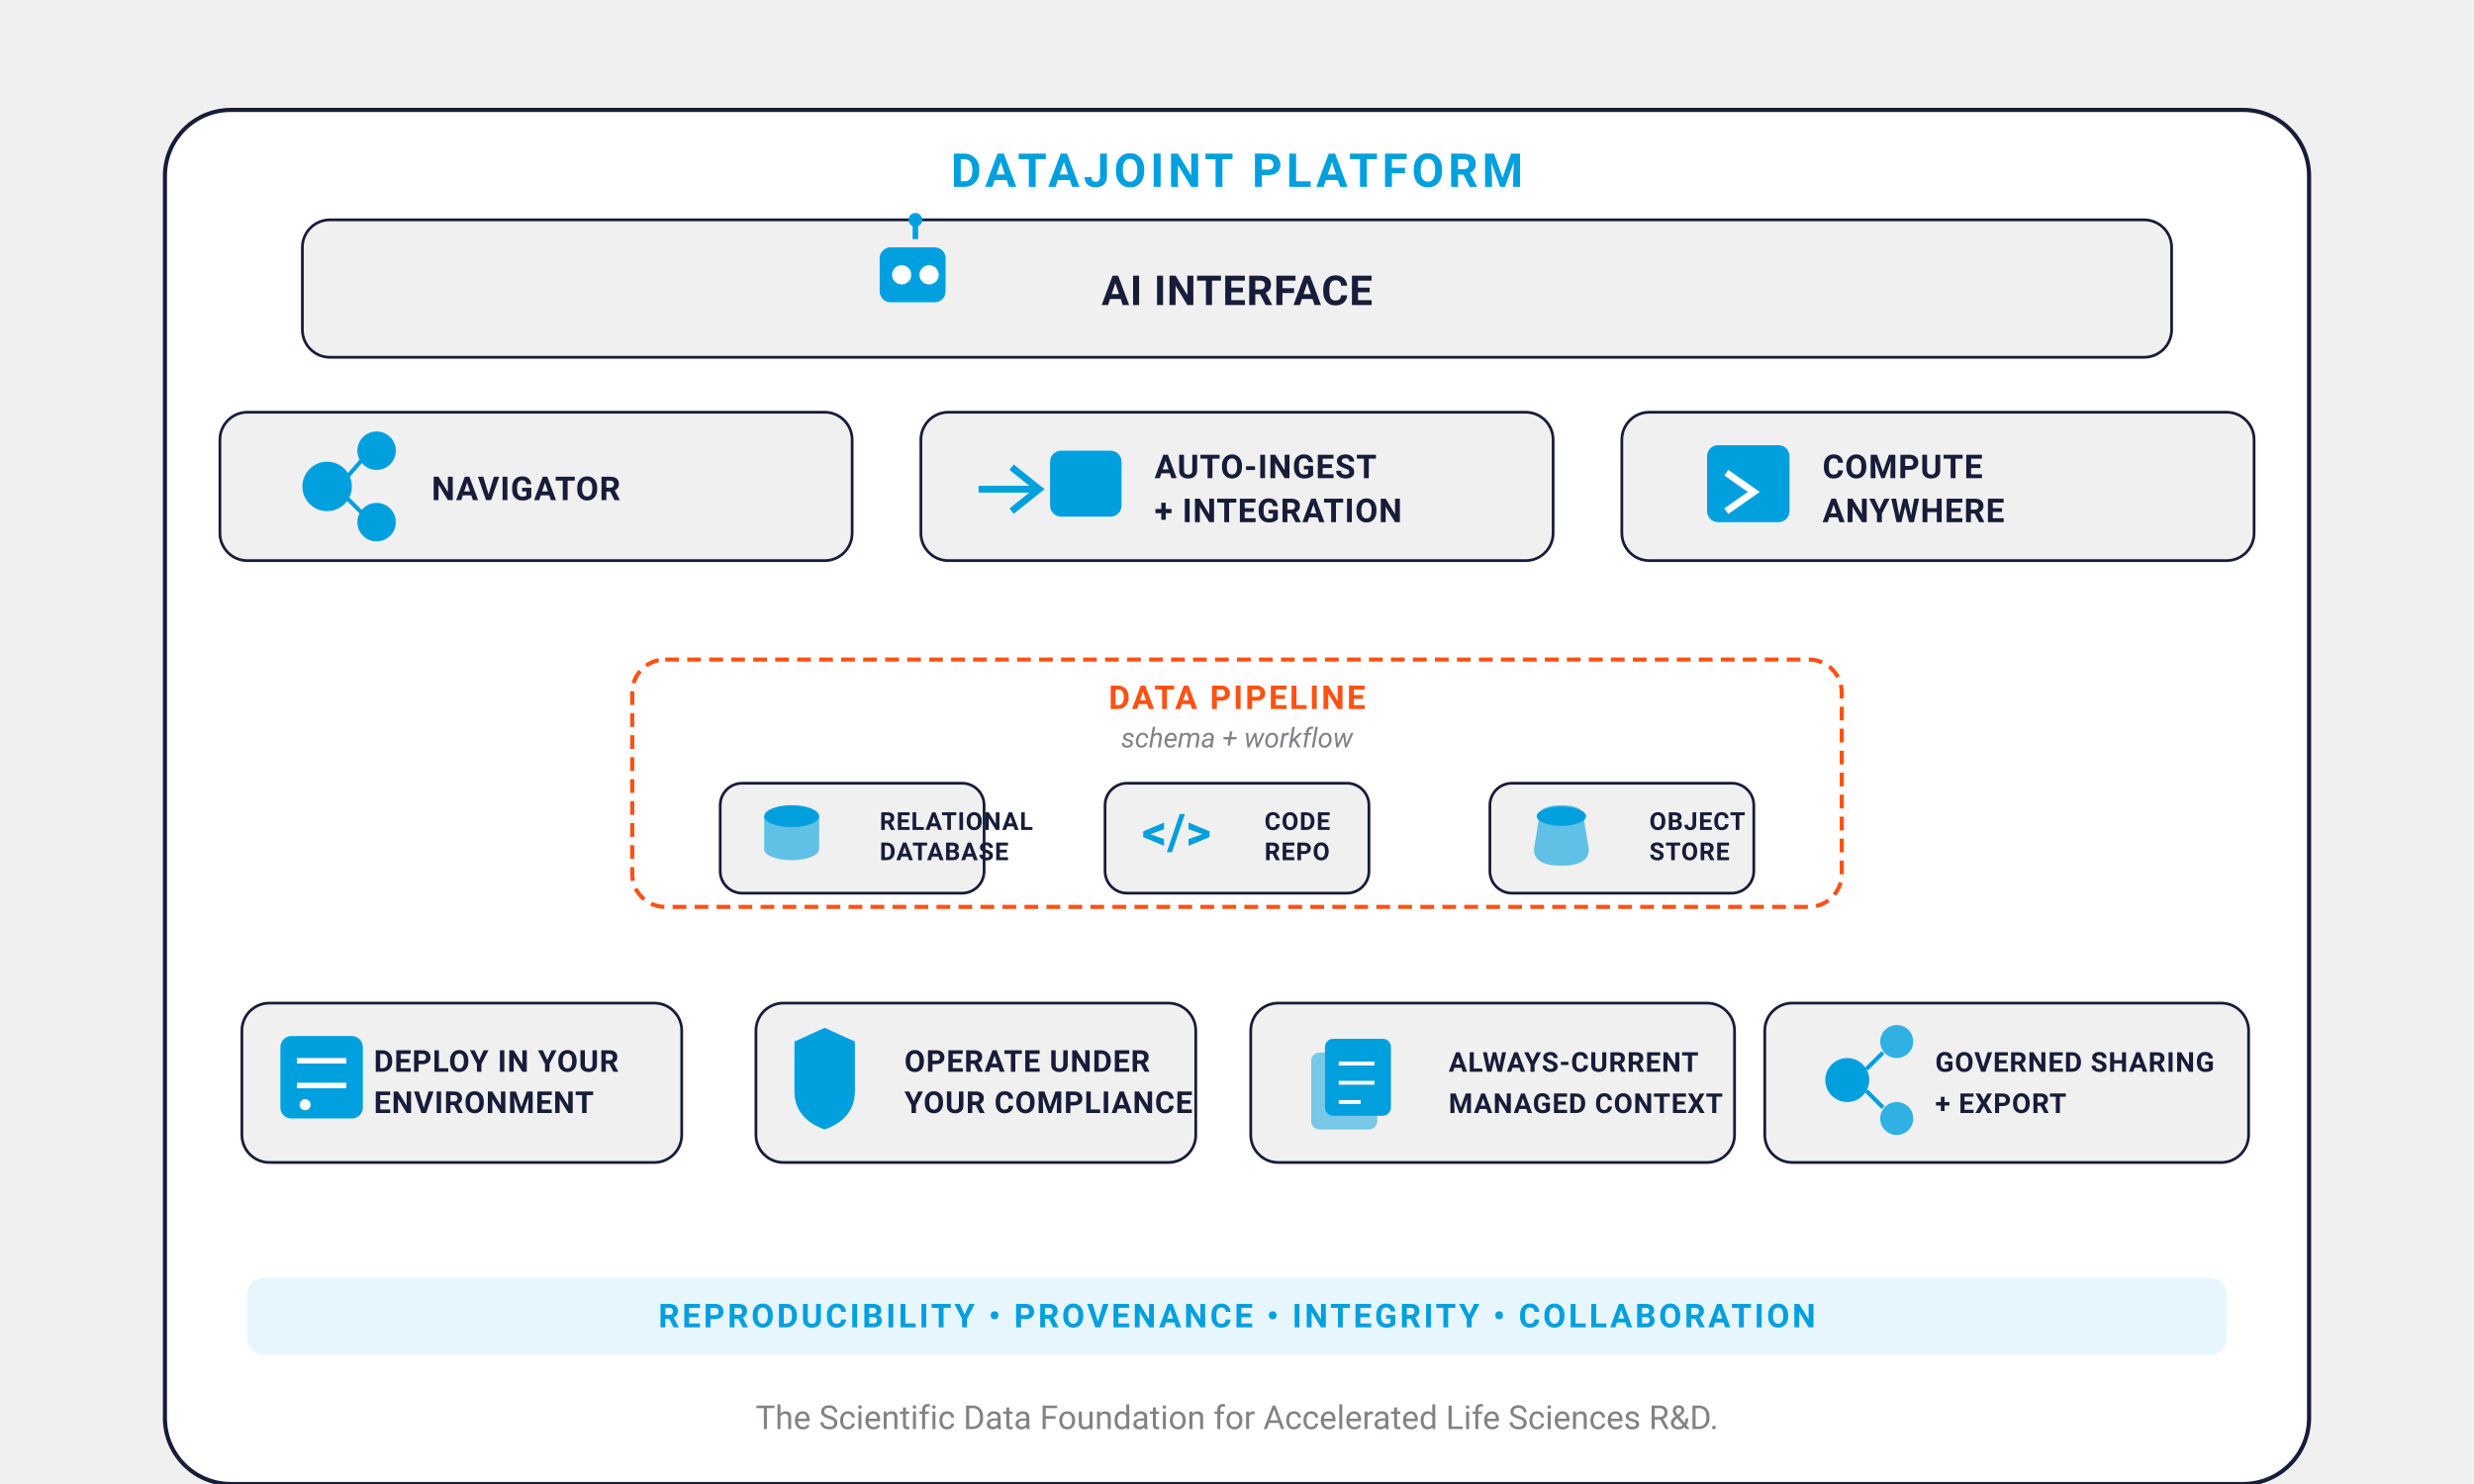
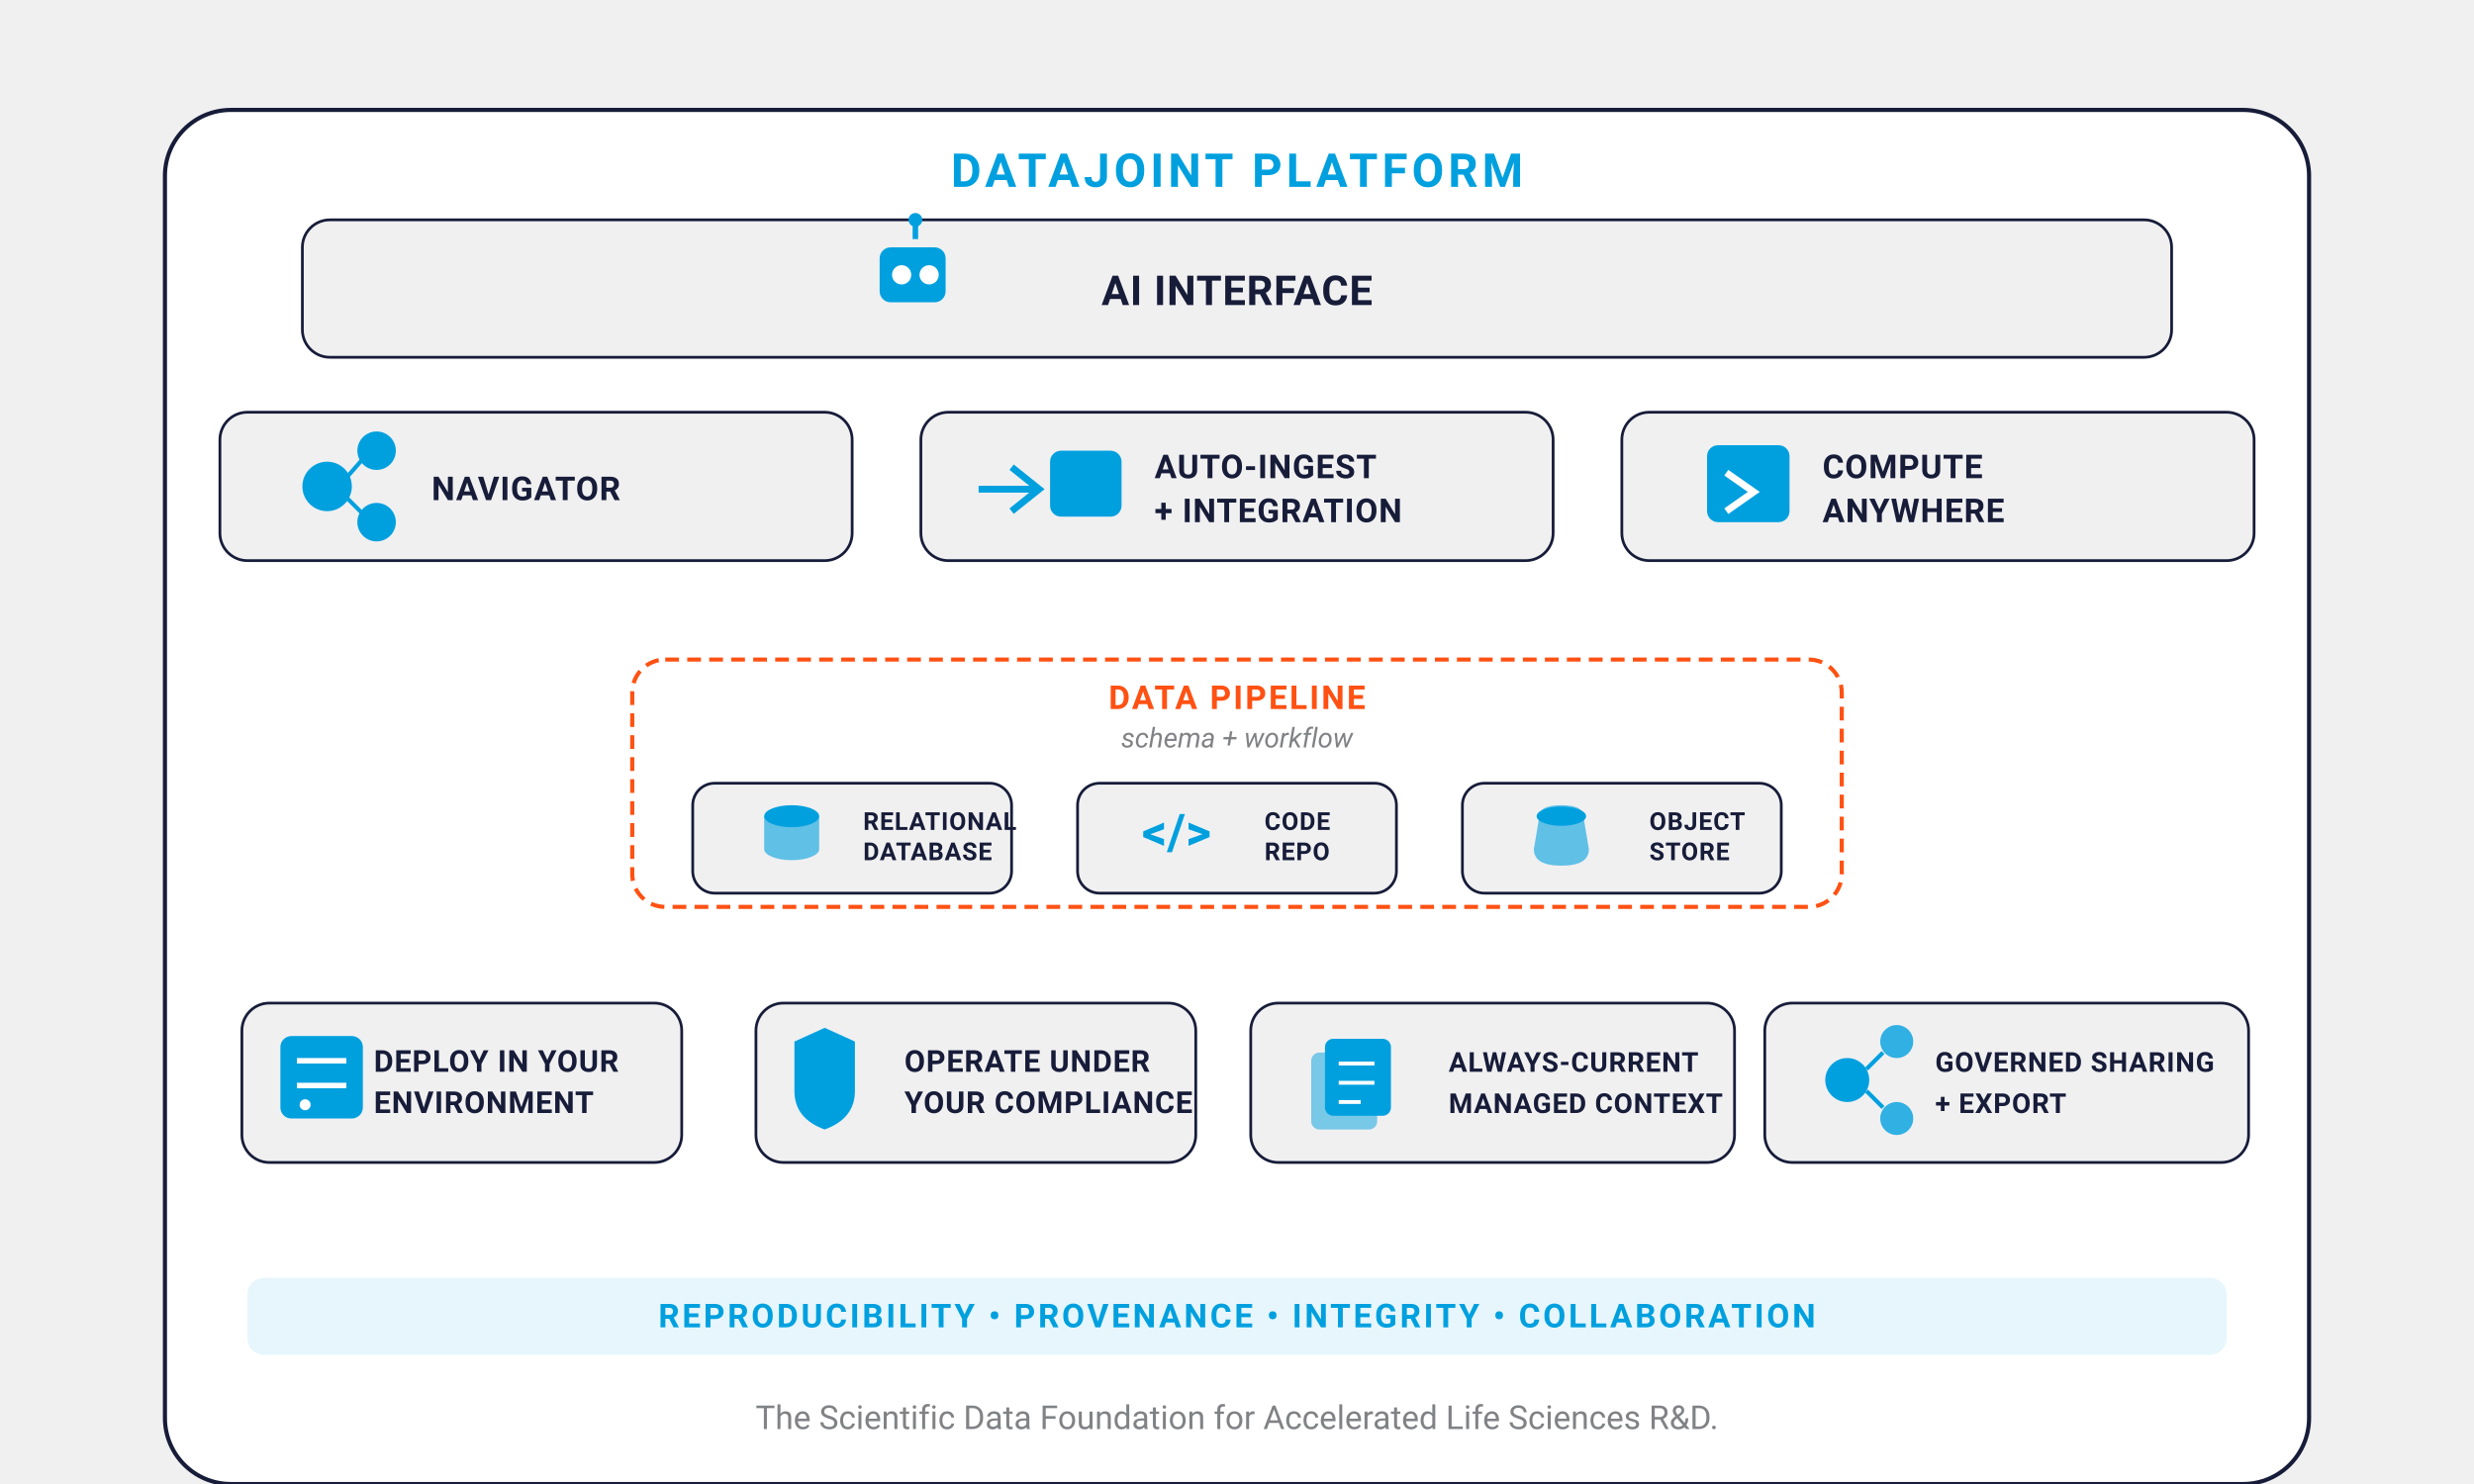
<svg xmlns="http://www.w3.org/2000/svg" viewBox="0 0 900 540" font-family="Roboto, Helvetica, sans-serif">
  <defs>
    <style>
      .frame { fill: #FFFFFF; stroke: #171C39; }
      .boundary { fill: #FFFFFF; stroke: #171C39; }
      .box { fill: #F0F0F1; stroke: #171C39; }
      .core-panel { fill: #FFFFFF; stroke: #FF5113; }
      .accent { fill: #00A0DF; }
      .accent-stroke { stroke: #00A0DF; }
      .ink { fill: #171C39; }
      .on-accent { fill: #FFFFFF; }
      .caption { fill: #808285; }
      .band { fill: #00A0DF; fill-opacity: 0.10; }
      .platform-label { font-size: 17px; fill: #00A0DF; font-weight: 700; text-anchor: middle; letter-spacing: 1.5px; }
      .comp-label { font-size: 12px; fill: #171C39; font-weight: 600; letter-spacing: 0.3px; }
      .core-label { font-size: 12px; fill: #FF5113; font-weight: 700; text-anchor: middle; letter-spacing: 0.8px; }
      .core-sub { font-size: 10px; fill: #808285; text-anchor: middle; font-style: italic; }
      .tagline { font-size: 12px; fill: #808285; text-anchor: middle; font-style: italic; }
      .band-label { font-size: 12px; fill: #00A0DF; font-weight: 600; text-anchor: middle; letter-spacing: 1px; }
      @media (prefers-color-scheme: dark) {
        .frame, .boundary { fill: #161A21; stroke: #8A93A1; }
        .box { fill: #242832; stroke: #8A93A1; }
        .core-panel { fill: #1E232C; stroke: #FF7A47; }
        .accent { fill: #33B8E8; }
        .accent-stroke { stroke: #33B8E8; }
        .ink { fill: #C9CFD9; }
        .on-accent { fill: #161A21; }
        .caption { fill: #9DA0A4; }
        .band { fill: #33B8E8; }
        .platform-label, .band-label { fill: #33B8E8; }
        .comp-label { fill: #C9CFD9; }
        .core-label { fill: #FF7A47; }
        .core-sub, .tagline { fill: #9DA0A4; }
      }
    </style>
  </defs>
  <rect x="60" y="40" width="780" height="500" rx="24" class="boundary" stroke-width="1.5" />
  <text x="450" y="68" class="platform-label">DATAJOINT PLATFORM</text>
  <g transform="translate(450, 106)">
    <rect x="-340" y="-26" width="680" height="50" rx="10" class="box" stroke-width="1" />
    <rect x="-130" y="-16" width="24" height="20" rx="4" class="accent" />
    <circle cx="-122" cy="-6" r="3.5" class="on-accent" />
    <circle cx="-112" cy="-6" r="3.5" class="on-accent" />
    <line x1="-117" y1="-19" x2="-117" y2="-25" class="accent-stroke" stroke-width="2" />
    <circle cx="-117" cy="-26" r="2.5" class="accent" />
    <text x="0" y="5" class="comp-label" style="font-size:15px; font-weight:700; text-anchor:middle;">AI INTERFACE</text>
  </g>
  <g transform="translate(195, 178)">
    <rect x="-115" y="-28" width="230" height="54" rx="10" class="box" stroke-width="1" />
    <circle cx="-76" cy="-1" r="9" class="accent" />
    <circle cx="-58" cy="-14" r="7" class="accent" />
    <circle cx="-58" cy="12" r="7" class="accent" />
    <line x1="-70" y1="-3" x2="-63" y2="-11" class="accent-stroke" stroke-width="1.5" />
    <line x1="-70" y1="2" x2="-63" y2="9" class="accent-stroke" stroke-width="1.5" />
    <text x="-38" y="4" class="comp-label">NAVIGATOR</text>
  </g>
  <g transform="translate(450, 178)">
    <rect x="-115" y="-28" width="230" height="54" rx="10" class="box" stroke-width="1" />
    <rect x="-68" y="-14" width="26" height="24" rx="4" class="accent" />
    <path d="M-94,0 L-72,0 M-82,-8 L-72,0 L-82,8" fill="none" class="accent-stroke" stroke-width="2.5" />
    <text x="-30" y="-4" class="comp-label">AUTO-INGEST</text>
    <text x="-30" y="12" class="comp-label">+ INTEGRATION</text>
  </g>
  <g transform="translate(705, 178)">
    <rect x="-115" y="-28" width="230" height="54" rx="10" class="box" stroke-width="1" />
    <rect x="-84" y="-16" width="30" height="28" rx="4" class="accent" />
    <path d="M-77,-6 L-67,1 L-77,8" fill="none" stroke="#FFFFFF" stroke-width="2.5" />
    <text x="-42" y="-4" class="comp-label">COMPUTE</text>
    <text x="-42" y="12" class="comp-label">ANYWHERE</text>
  </g>
  <rect x="230" y="240" width="440" height="90" rx="12" class="core-panel" stroke-width="1.5" stroke-dasharray="5 3" />
  <text x="450" y="258" class="core-label">DATA PIPELINE</text>
  <text x="450" y="272" class="core-sub">schema + workflow</text>
  <g transform="translate(310, 305)">
-     <rect x="-48" y="-20" width="96" height="40" rx="8" class="box" stroke-width="1" />
+     <rect x="-58" y="-20" width="116" height="40" rx="8" class="box" stroke-width="1" />
    <ellipse cx="-22" cy="-8" rx="10" ry="4" class="accent" />
    <path d="M-32,-8 v12 a10,4 0 0,0 20,0 v-12" class="accent" fill-opacity="0.6" />
-     <text x="10" y="-3" class="comp-label" style="font-size:9px;">RELATIONAL</text>
-     <text x="10" y="8" class="comp-label" style="font-size:9px;">DATABASE</text>
+     <text x="4" y="-3" class="comp-label" style="font-size:9px;">RELATIONAL</text>
+     <text x="4" y="8" class="comp-label" style="font-size:9px;">DATABASE</text>
  </g>
  <g transform="translate(450, 305)">
-     <rect x="-48" y="-20" width="96" height="40" rx="8" class="box" stroke-width="1" />
+     <rect x="-58" y="-20" width="116" height="40" rx="8" class="box" stroke-width="1" />
    <text x="-22" y="4" text-anchor="middle" font-size="18" font-weight="600" class="accent">&lt;/&gt;</text>
    <text x="10" y="-3" class="comp-label" style="font-size:9px;">CODE</text>
    <text x="10" y="8" class="comp-label" style="font-size:9px;">REPO</text>
  </g>
  <g transform="translate(590, 305)">
-     <rect x="-48" y="-20" width="96" height="40" rx="8" class="box" stroke-width="1" />
+     <rect x="-58" y="-20" width="116" height="40" rx="8" class="box" stroke-width="1" />
    <path d="M-30,-8 L-32,4 Q-32,10 -22,10 Q-12,10 -12,4 L-14,-8 Q-14,-12 -22,-12 Q-30,-12 -30,-8 Z" class="accent" fill-opacity="0.6" />
    <ellipse cx="-22" cy="-8" rx="9" ry="3.5" class="accent" />
    <text x="10" y="-3" class="comp-label" style="font-size:9px;">OBJECT</text>
    <text x="10" y="8" class="comp-label" style="font-size:9px;">STORE</text>
  </g>
  <g transform="translate(168, 395)">
    <rect x="-80" y="-30" width="160" height="58" rx="10" class="box" stroke-width="1" />
    <rect x="-66" y="-18" width="30" height="30" rx="4" class="accent" />
    <line x1="-60" y1="-9" x2="-42" y2="-9" stroke="#FFFFFF" stroke-width="2" />
    <line x1="-60" y1="0" x2="-42" y2="0" stroke="#FFFFFF" stroke-width="2" />
    <circle cx="-57" cy="7" r="2" fill="#FFFFFF" />
    <text x="-32" y="-5" class="comp-label" style="font-size:11px;">DEPLOY IN YOUR</text>
    <text x="-32" y="10" class="comp-label" style="font-size:11px;">ENVIRONMENT</text>
  </g>
  <g transform="translate(355, 395)">
    <rect x="-80" y="-30" width="160" height="58" rx="10" class="box" stroke-width="1" />
    <path d="M-66,-16 L-66,2 Q-66,12 -55,16 Q-44,12 -44,2 L-44,-16 L-55,-21 Z" class="accent" />
    <text x="-26" y="-5" class="comp-label" style="font-size:11px;">OPERATE UNDER</text>
    <text x="-26" y="10" class="comp-label" style="font-size:11px;">YOUR COMPLIANCE</text>
  </g>
  <g transform="translate(543, 395)">
    <rect x="-88" y="-30" width="176" height="58" rx="10" class="box" stroke-width="1" />
    <rect x="-66" y="-12" width="24" height="28" rx="3" class="accent" fill-opacity="0.5" />
    <rect x="-61" y="-17" width="24" height="28" rx="3" class="accent" />
    <line x1="-56" y1="-8" x2="-43" y2="-8" stroke="#FFFFFF" stroke-width="1.4" />
    <line x1="-56" y1="-1" x2="-43" y2="-1" stroke="#FFFFFF" stroke-width="1.4" />
    <line x1="-56" y1="6" x2="-48" y2="6" stroke="#FFFFFF" stroke-width="1.4" />
    <text x="-16" y="-5" class="comp-label" style="font-size:10px;">ALWAYS-CURRENT</text>
    <text x="-16" y="10" class="comp-label" style="font-size:10px;">MANAGED CONTEXT</text>
  </g>
  <g transform="translate(730, 395)">
    <rect x="-88" y="-30" width="176" height="58" rx="10" class="box" stroke-width="1" />
    <circle cx="-58" cy="-2" r="8" class="accent" />
    <circle cx="-40" cy="-16" r="6" class="accent" fill-opacity="0.8" />
    <circle cx="-40" cy="12" r="6" class="accent" fill-opacity="0.8" />
    <line x1="-51" y1="-6" x2="-45" y2="-12" class="accent-stroke" stroke-width="1.5" />
    <line x1="-51" y1="2" x2="-45" y2="8" class="accent-stroke" stroke-width="1.5" />
    <text x="-26" y="-5" class="comp-label" style="font-size:10px;">GOVERNED SHARING</text>
    <text x="-26" y="10" class="comp-label" style="font-size:10px;">+ EXPORT</text>
  </g>
  <rect x="90" y="465" width="720" height="28" rx="6" class="band" />
  <text x="450" y="483" class="band-label">REPRODUCIBILITY • PROVENANCE • INTEGRITY • COLLABORATION</text>
  <text x="450" y="520" class="tagline" style="font-style: normal;">The Scientific Data Foundation for Accelerated Life Sciences R&amp;D.</text>
</svg>
